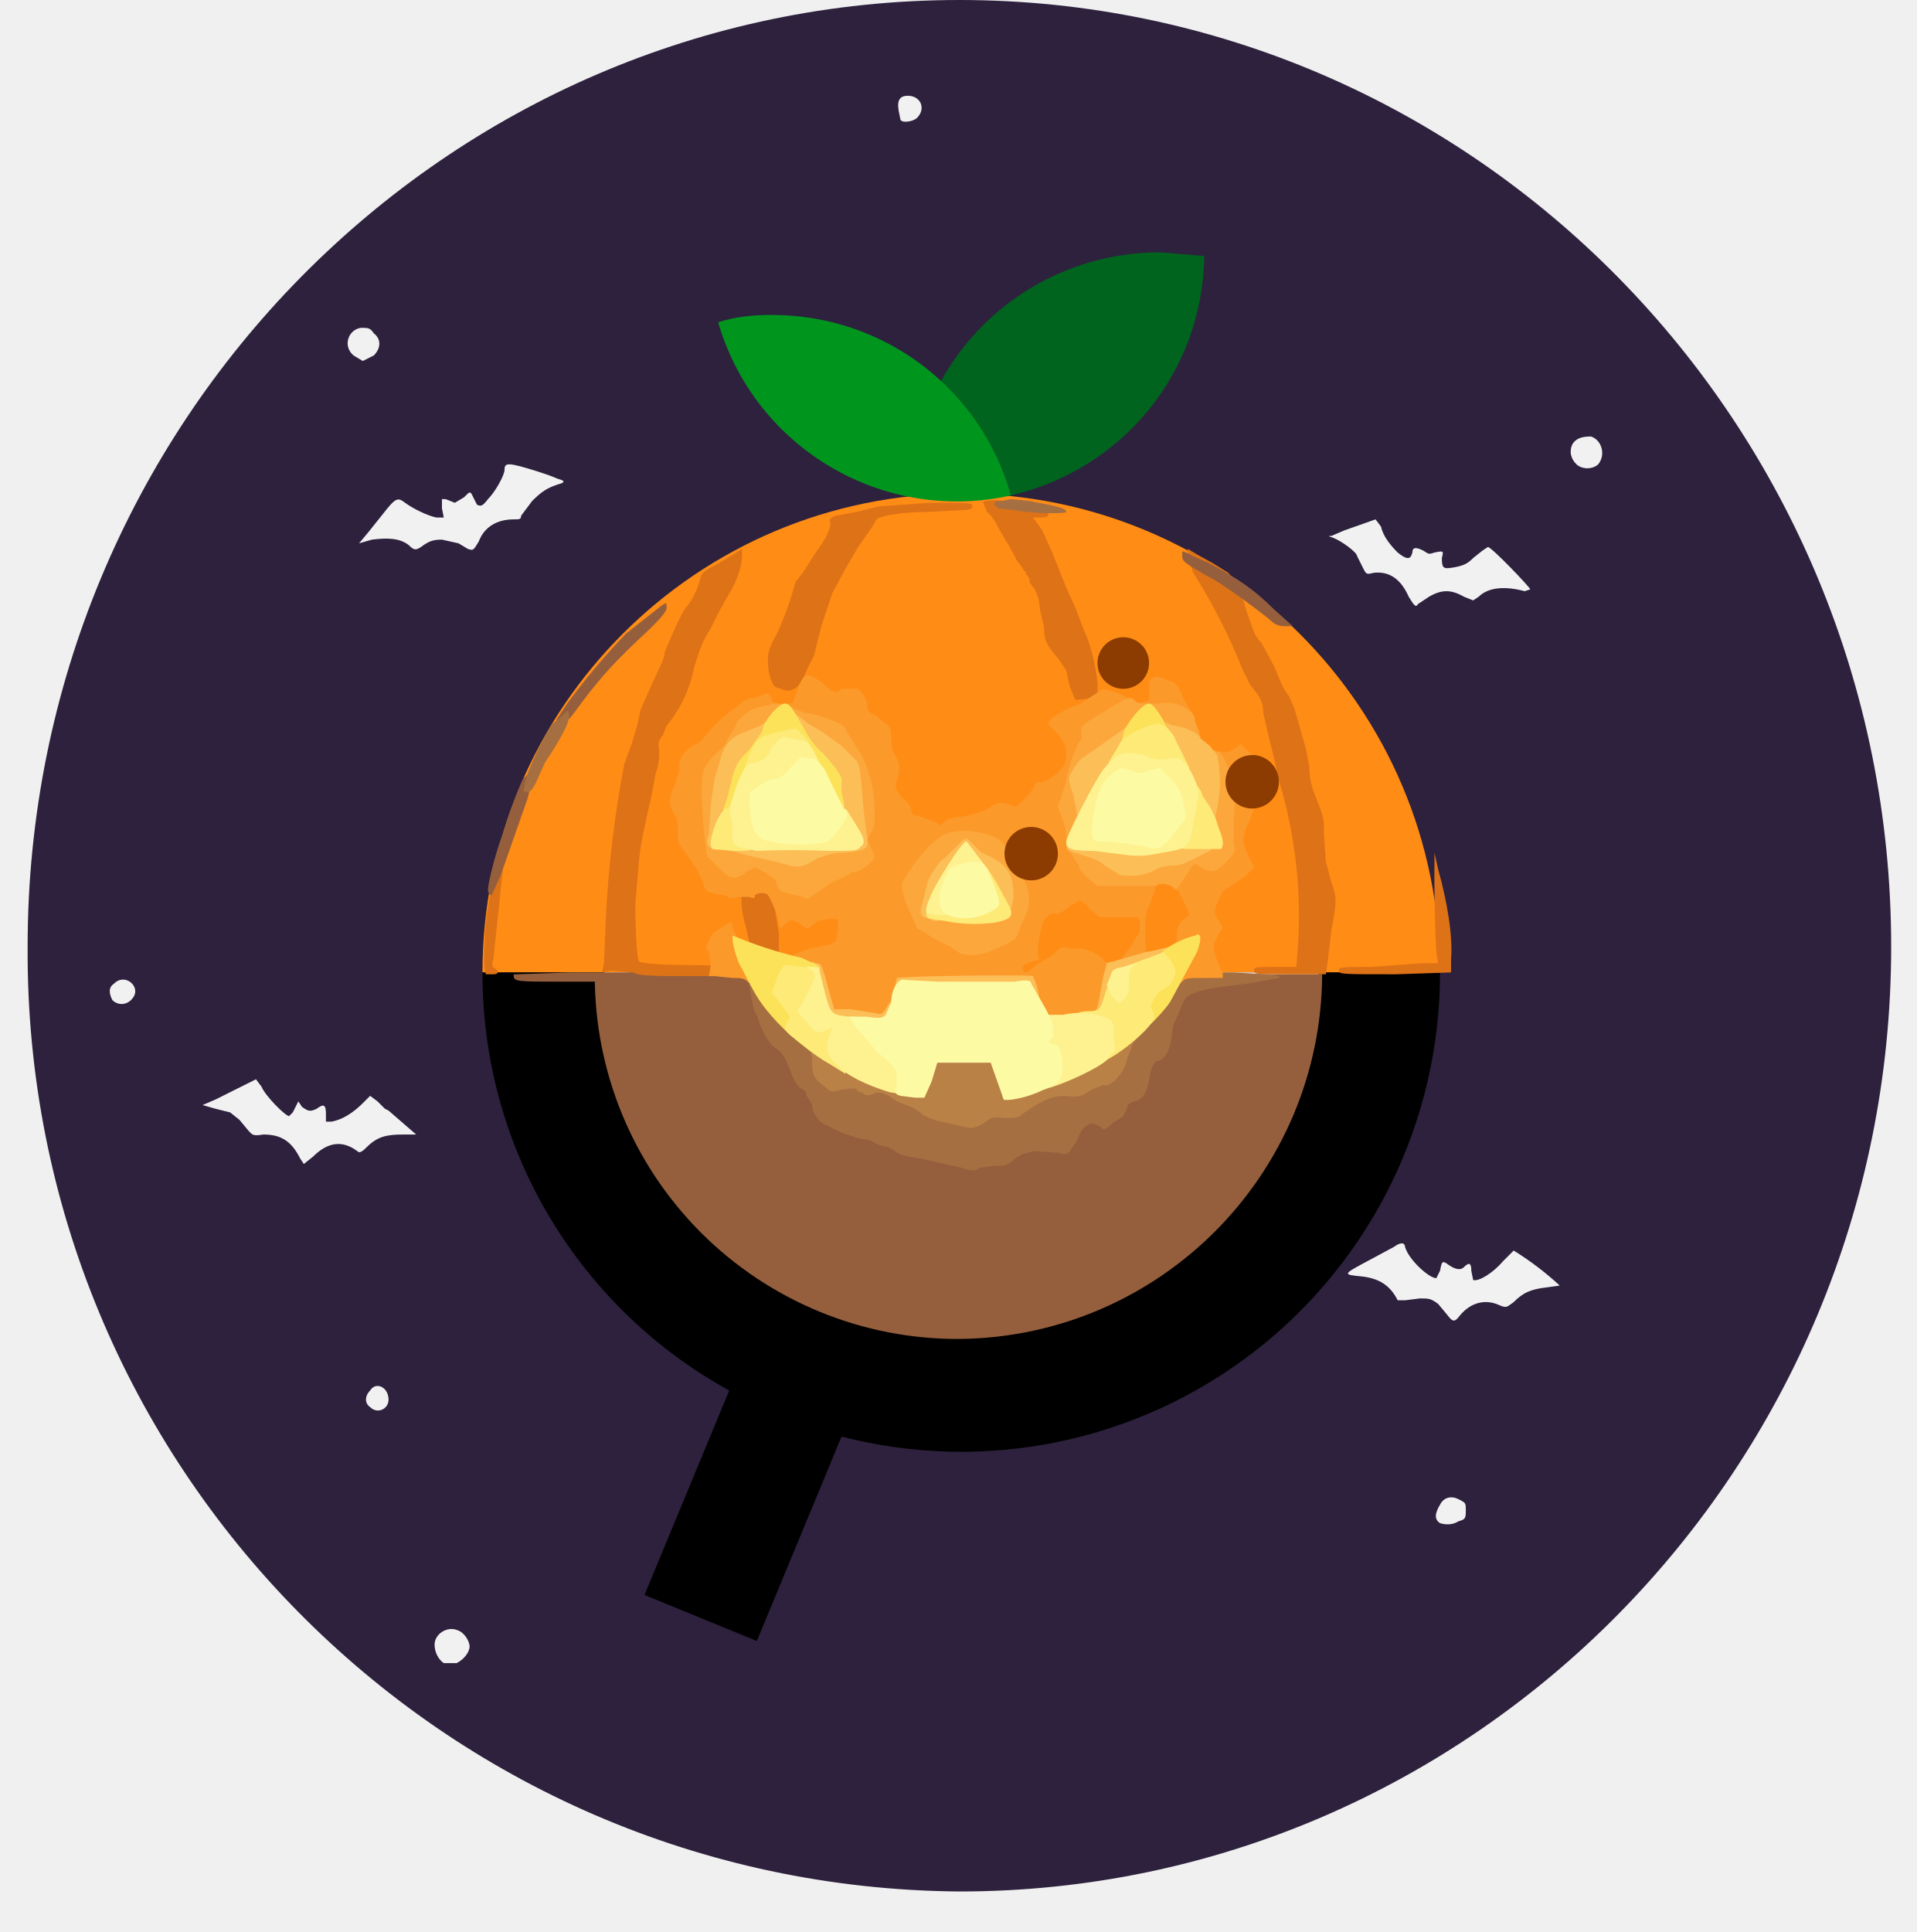
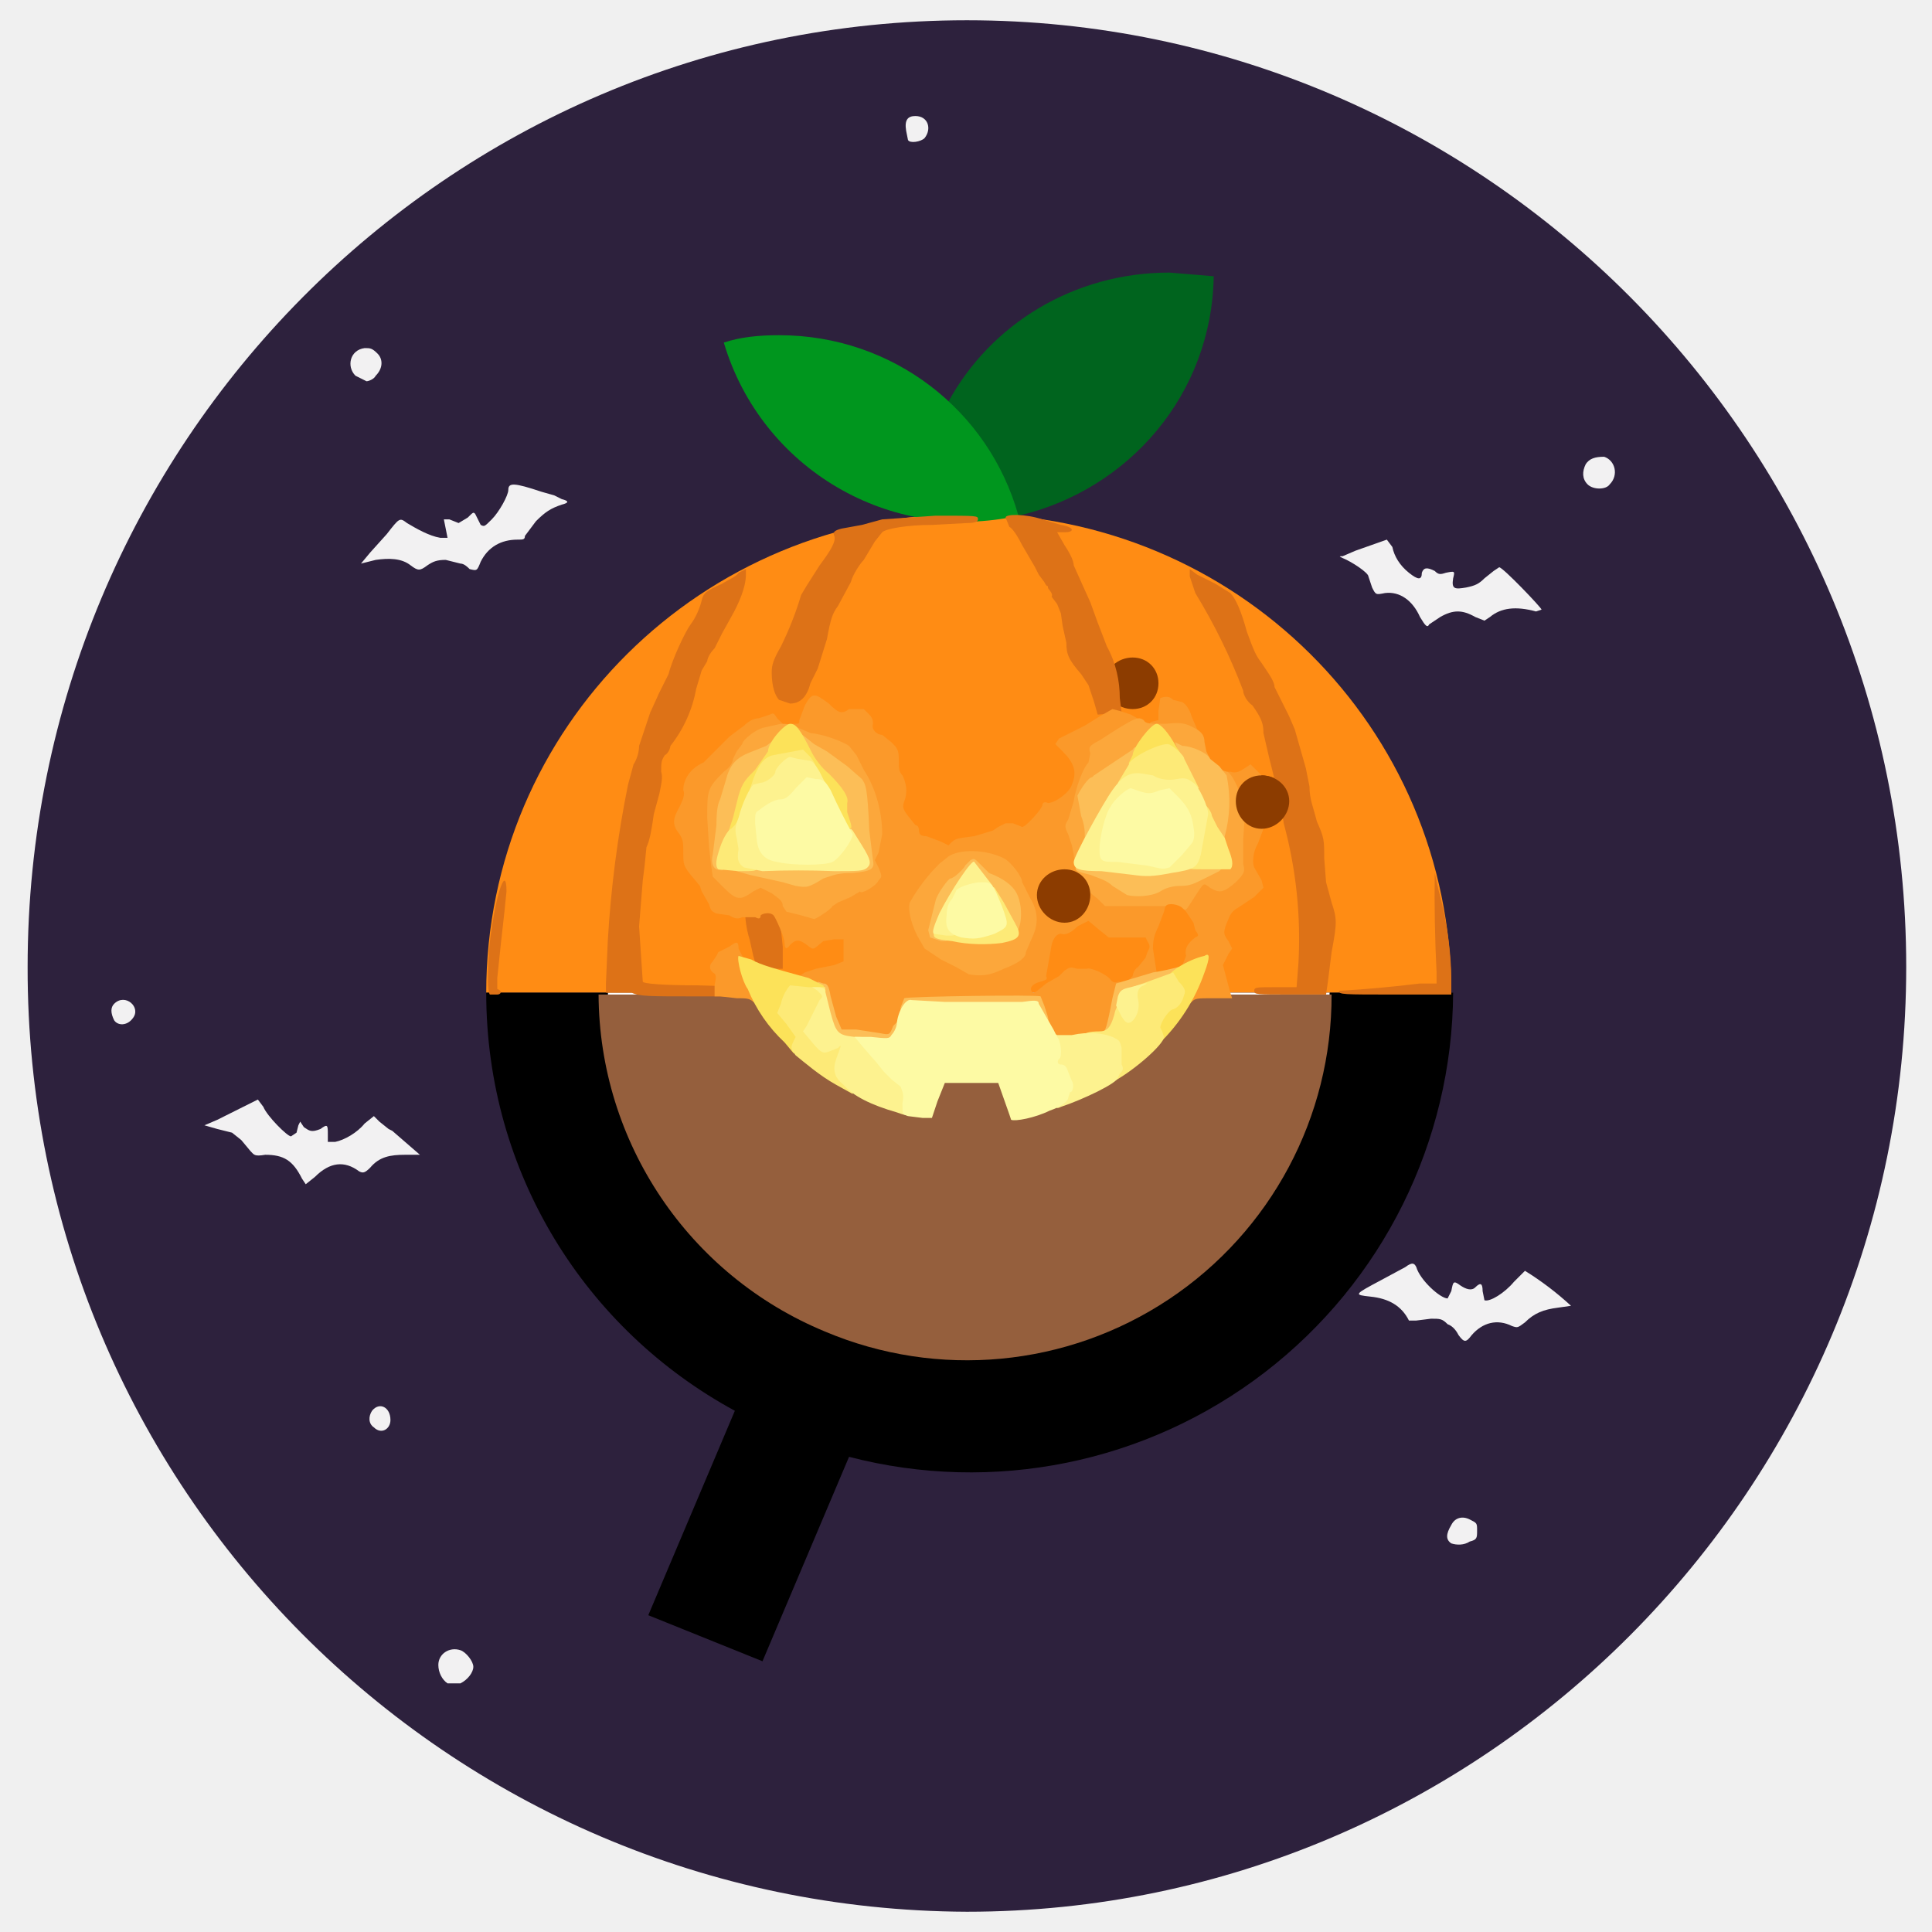
- <svg fill="none" viewBox="0 0 1041 1049">
-   <path fill="#2D213D" d="M1027 514c0 283-227 513-506 513A510 510 0 0 1 15 514C15 230 242 0 521 0s506 230 506 514Z" />
-   <path fill="#F2F1F2" d="M241 903c-3-2-5-6-5-10 0-6 7-10 12-8 4 1 7 6 7 9s-3 7-7 9h-7Zm541-76c-3-2-3-5 0-10 2-4 6-5 10-3s4 2 4 6 0 5-4 6c-3 2-7 2-10 1Zm-581-63c-3-2-3-6 0-9 3-5 10-2 10 5 0 5-6 8-10 4Zm585-50-5-6c-4-3-5-3-10-3l-8 1h-4c-4-8-10-12-20-13s-10-1 5-9l13-7c4-3 6-2 6 0 2 7 13 17 17 17l2-4c1-5 1-6 5-3 3 2 6 3 8 1 3-3 4-2 4 2l1 5c3 1 11-4 16-10l6-6a164 164 0 0 1 25 19l-7 1c-9 1-13 3-18 8-4 3-4 3-7 2-8-4-16-2-22 5-3 4-4 4-7 0Zm-623-85c-5-10-11-13-20-13-6 1-6 0-8-2l-5-6-5-4-8-2-7-2 7-3 22-11 3 4c2 5 13 16 15 16l2-2 2-4 1-2 2 3c3 2 4 3 8 1 4-3 5-2 5 3v4h3c6-1 12-5 17-10l4-4 4 3 4 4 2 1 15 13h-7c-9 0-14 1-20 7-3 3-4 3-5 2-8-6-16-5-24 3l-5 4-2-3ZM61 543c-2-4-2-7 1-9 6-6 15 2 10 8-3 4-8 4-11 1Zm704-219c-4-9-10-14-19-13-4 1-4 1-6-3l-3-6c0-2-8-8-13-10-3-1-3-1-1-1l7-3 17-6 3 4c1 5 5 10 9 14 5 4 7 4 8 0 0-3 2-3 6-1 3 2 3 2 6 1 5-1 5-1 4 3 0 6 1 6 7 5 5-1 7-2 10-5l5-4 3-2c2 0 23 22 23 23l-3 1c-11-3-20-2-25 3l-3 2-5-2c-7-4-12-4-19 0l-6 4c-1 2-2 1-5-4Zm-511-26-5-3-9-2c-5 0-7 1-10 3-4 3-5 3-8 0-5-4-12-4-20-3l-7 2 5-6 8-10c7-9 8-9 12-6s12 7 17 8h4l-1-5v-5h2l5 2 5-3c3-3 3-3 4-2l2 4 1 2c2 1 3 1 6-3 4-4 9-13 9-16 0-4 2-4 18 1l6 2 5 2c4 1 4 2 0 3-6 2-9 4-14 9l-6 8c0 2-1 2-4 2-9 0-16 4-19 12-3 5-3 5-6 4Zm602-46c-3-3-4-7-2-11 2-3 5-4 10-4 6 2 8 10 4 15-3 3-9 3-12 0Zm-664-59c-6-5-3-14 4-15 4 0 5 0 7 3 4 3 4 8 0 12l-6 3-5-3ZM489 65l-1-5c-1-6 1-8 5-8 7 0 10 7 5 12-2 2-8 3-9 1Z" />
-   <path fill="#FF8C14" d="M262 528a260 260 0 1 1 520 0H262Z" />
-   <path fill="#fff" d="M716 528a194 194 0 1 1-388 0h388Z" />
-   <path fill="#8C3C00" d="M610 374a14 14 0 1 0 0-28 14 14 0 0 0 0 28Zm70 64a14 14 0 1 0 0-28 14 14 0 0 0 0 28Zm-79 16a14 14 0 1 0 0-29 14 14 0 0 0 0 29Z" />
-   <path fill="#000" d="m396 755-46 111 61 25 46-111a260 260 0 0 0 325-252h-66a195 195 0 0 1-388 0h-66c0 98 54 183 134 227Z" />
-   <path fill="#00641E" d="M630 137c-51 0-96 28-119 70 18 17 31 38 38 62 60-14 104-66 105-130l-24-2Z" />
-   <path fill="#00961E" d="M419 171c-10 0-20 1-29 4a135 135 0 0 0 159 94c-16-57-68-98-130-98Z" />
-   <path fill="#955F3D" d="M718 529a199 199 0 0 1-197 198 197 197 0 0 1-198-198h395Z" />
-   <path fill="#DD7217" d="m408 533-3-3h-29c-24 0-31 0-34-2l-10-1-5 1 1-5 1-24a599 599 0 0 1 10-84l4-11 3-10 2-9 4-9 5-11c2-4 4-8 4-11 3-7 9-22 13-26 3-4 5-9 6-13s2-5 10-9l10-6 3-2v3c0 7-3 15-8 23l-5 9-4 8-4 7-2 5-3 9a70 70 0 0 1-15 32l-2 5c-2 3-3 4-2 8 0 4 0 8-2 13l-2 11-4 18-2 10-1 8-2 24c0 16 1 30 2 31s10 2 31 2c34 1 34 1 34 8v4l-4-3Zm-144-4c-2-2-1-25 1-36 3-21 8-34 8-20l-1 9-2 19-2 19c-1 4-1 5 1 6s2 3-1 3h-4Zm417-2c0-2 1-2 12-2h11l1-13a254 254 0 0 0-11-90l-2-10-3-12-3-13c0-5-1-8-7-15l-4-8a316 316 0 0 0-27-53l-3-9v-4l5 3 9 5 8 5c3 3 7 10 10 21 4 11 4 13 8 17l7 13c3 7 4 11 8 16l3 7 6 21 2 10c0 6 1 11 4 18 4 10 4 11 4 20l1 14 3 11c3 9 3 10 0 26l-2 17-1 7h-19c-19 0-20 0-20-2Zm46 0c0-2 2-2 18-2l27-2h9l-1-6a846 846 0 0 1-1-54l2 9c5 18 8 36 7 49v7l-30 1c-29 0-31 0-31-2Z" />
-   <path fill="#DD7217" d="M410 518c-2-1-2-3-3-6l-2-9c-2-6-3-15-2-18s2-3 6-3l7 1 4 6 3 18v12h-5l-8-1Zm11-145c-2-2-4-7-4-15 0-4 1-7 5-14a178 178 0 0 0 10-28l4-5 7-11c6-8 8-13 8-16-1-2 0-3 3-4l11-2 12-3 28-2c23 0 23 0 23 2 0 1-1 2-6 2l-19 1c-13 0-25 2-27 4l-3 5-7 10-7 12-7 13-6 18-4 16-4 8c-3 8-6 11-11 11l-6-2Zm163 7-3-7-2-9-4-6c-7-8-8-11-8-17l-2-9-1-7-2-5-3-4c1-2-2-4-2-5 0-2 0 1-2-3l-3-4-2-4-7-12c-2-4-5-9-7-10l-2-5c0-2 11-2 20 1l10 3c7 1 7 4 1 4h-4l5 7 5 11 8 20 5 11 5 13c4 9 6 19 7 28v8l-12 1Z" />
-   <path fill="#955F3D" fill-rule="evenodd" d="M273 453c-3 7-8 26-8 30 0 2 1 3 2 3l5-11 14-40c2-5 3-15 1-15l-3 3a238 238 0 0 0-11 30Zm35-71-6 9 3 1c3 0 4-1 9-8 9-12 16-21 33-37 12-11 15-15 15-17 0-3 0-3-3-1l-19 15a379 379 0 0 0-32 38Zm348-69c5 2 23 15 33 23 3 3 5 4 9 4h4l-10-9c-11-11-20-17-35-25l-9-4-4-2c-2-1-2-1-2 2s2 4 14 11ZM411 538Zm-131-9Z" clip-rule="evenodd" />
-   <path fill="#955F3D" d="M503 652c2-2 4-1 8 1 4 3 6 4 10 1l12-2a134 134 0 0 0 26-3c4 0 12-5 12-8 0-2 7-6 9-6a170 170 0 0 0 11 0c8 1 9 1 13-2 2-1 5-2 6-1l2-1 3-2c2-1 5-2 6-4 3-2 3-3 2-5s0-7 1-7l5-3 5-3 4-2 5-4 6-5c1-4 1-4-1-8l-2-4 3-4c4-4 4-5 3-7-2-2-1-3 0-7l4-5 9-9c1-2 0-3-1-6-1-4-1-10 1-10l1-2c0-2-14-1-20 2-5 2-6 3-8 9l-4 9-2 8c0 6-3 11-6 11-2 0-4 3-5 11-2 8-4 10-8 11-3 1-4 2-4 4s-1 4-3 5l-4 2c-1 1-3 2-8 1-5 0-6 0-8 2-2 1-3 3-3 5l-3 6c-2 3-2 3-5 2h-13c-9 1-11 2-15 5-3 3-5 3-9 3l-8 1c-2 1-5 0-13-3l-14-2c-8-1-12-2-14-4-1-1-5-3-8-3l-6-3-6-1-9-3-8-4c-4-1-8-7-8-11l-1-2-2-3c0-2-1-3-3-4-3-2-4-5-8-15-2-4-4-6-6-7-3-2-6-7-8-12l-2-6c-2-2-3-6-3-9l-1-6c-2-3-9-3-33-3-23 0-30 0-33-2h-34l-30 1h-1v1c0 3 3 3 25 3h21l27 1c20 0 26 1 28 2 1 1 2 2 1 3l1 4c3 6 5 13 5 17 0 6 3 10 7 10l5 13c0 11 1 14 4 16l8 1c5 1 8 3 11 12 3 7 6 10 11 12l3 2 4 2 8 5 7 4 9 4c11 6 20 11 25 12 5 2 12 1 14-1Z" />
-   <path fill="#A66F41" d="M522 634a1463 1463 0 0 1-22-5c-8-1-12-2-14-4-1-1-5-3-8-3l-6-3-6-1-9-3-8-4c-4-1-8-7-8-11l-1-2-2-3c0-2-1-3-3-4-3-2-4-5-8-15-2-4-4-6-6-7-3-2-6-7-8-12l-2-6c-2-2-2-6-3-9l-1-7c-1-1 0-1 2-1s3 1 6 5c4 6 19 22 25 26 4 3 4 4 4 10 0 5 0 6 4 10 4 3 5 4 8 4 9-2 11-2 12-1s3 2 7 2c6 0 12 2 16 5l7 3 5 3c0 1 6 4 9 4l9 2 6 2 4-3c4-2 6-3 12-3 7 0 7 0 18-7 6-4 7-4 16-4 8-1 9-1 13-3 2-2 5-3 7-3s4-1 7-4c4-4 5-7 5-11l2-4 1-2 9-11c8-8 17-20 17-23s4-3 31-3c21 1 26 1 26 3l-17 3c-17 2-24 3-29 5s-6 3-8 9l-4 9-1 8c-1 5-3 10-7 11-2 0-4 3-5 11-2 8-4 10-8 11-3 1-4 2-4 4l-2 4-6 4c-3 3-5 4-6 2l-4-2c-4 0-7 3-9 9l-4 6c-2 2-2 2-6 1l-13-1c-6 1-8 2-12 5-3 3-5 3-10 3l-8 1c-2 2-4 2-10 0ZM285 426c0-5 10-26 15-33l5-4 2-2c1-2 2-1 2 2s-3 10-13 25l-5 11c-2 4-3 5-5 5s-2 0-1-4Zm266-149-9-1-2-2c0-2 1-2 4-2l5-1 10 1c16 3 20 4 20 6 0 1-18 1-28-1Z" />
-   <path fill="#BA8147" d="m520 611-9-2c-5-1-11-4-11-5l-5-3-8-3c-5-4-10-6-13-4-3 1-4 1-6-1-2 0-3-1-3-2h-3l-7 1c-3 1-4 1-7-2-6-4-7-7-7-13 0-4 0-6-2-7-1-1-1-1 2-1l11 5c14 8 25 13 38 17 9 3 9 3 13-7l3-9c1-2 34-2 35-1l6 17 1 2c1 1 10-1 15-4l9-3 14-6 25-16 4-1c3 0 3 0 2 1l-2 3-1 3-2 5c-1 7-9 16-13 14l-7 3c-4 3-6 4-13 3-7 0-11 1-24 10-2 2-4 2-10 2-6-1-7 0-11 3-6 3-6 3-14 1Z" />
-   <path fill="#FB992A" d="m566 554-6-15-2-5c-1-2-66-1-68 0l-1 4c-2 6-2 9-5 12-2 4-2 4-6 4l-16-2-12-1-2-7-4-12-1-5-7-3-7-3 1-2 4-2 6-2 10-2 4-2 1-6v-6h-5l-6 1c-6 5-5 5-9 2s-6-3-9 0c-2 3-3 2-3-1s-5-14-6-15c-2-2-6-1-7 0 0 2-1 2-3 1h-6c-3 1-4 1-8-1l-6-1c-3-1-4-1-5-5l-3-7-2-3-4-6c-4-5-5-6-5-12 0-5 0-7-2-10-3-5-3-8 0-15l3-9c-1-6 3-12 11-15l6-7 7-7 8-6c2-2 5-4 8-4l6-2c2-1 2-1 4 2 0 2 2 3 3 3l1 2-6 3c-7 1-14 6-14 9l-2 4-3 4c0 2-2 4-4 6l-7 8c-4 5-4 10-1 30l2 14 5 6 6 5 4-2c5-4 9-4 16 0 4 3 6 4 6 7 1 2 2 3 7 4 6 2 6 2 9 0l4-4 4-2 6-3 8-3 5-3c3-2 3-2 2-5-3-4-2-9 0-13s3-7 1-16c-1-9-4-17-8-23l-5-8-3-5c-3-2-13-6-21-7-6-1-9-3-9-6 0-2 1-2 3-2s3 0 3-2l3-8c3-7 5-7 13-1 5 5 7 6 10 3h9l3 3 2 5c-1 3 2 6 4 6l5 4c4 3 4 4 4 9s1 7 2 9c3 4 3 9 1 14-1 3-1 4 2 8l5 5 1 3c0 2 1 3 4 3l8 3 4 2 2-2c2-2 5-2 12-3l10-3 3-2 4-2h4l5 2c2 0 11-10 11-12 0-1 1-2 3-1 3 0 11-6 13-10 2-7 1-12-5-18l-4-4 2-3c3-2 9-6 14-7l8-5 6-4 4 1 6 2 7 4-5 3-17 11c-2 2-3 3-3 6l-1 5c-3 2-8 15-8 21l-3 8c-1 4-1 4 1 8l2 10c0 4 0 6 3 8l4 6c0 2 2 4 5 7l5 4h12c13 0 19 1 17 2l-1 4-3 8c-2 4-2 7-2 12 0 13 0 13 2 13 3 0 1 3-3 4-6 2-14 2-14 1l2-1 1-2 4-5 3-5 2-3v-6l-1-2h-21l-5-4c-2-3-5-5-6-5l-5 3c-4 3-6 5-9 4-2 0-5 2-6 6-2 7-3 16-2 17 1 2 0 2-3 3-4 1-7 3-5 5 1 2 2 1 8-4l7-4 3-3c3-2 3-2 6-1h5c3-1 12 3 14 6 1 1 2 2 3 1 3 0 3 0 0 11l-2 14c-1 5-1 5-4 5l-12 1c-10 2-16 2-18 1Zm-27-42c7-3 11-6 11-9l3-7c4-7 4-9-2-18l-3-7c0-3-6-11-10-13-12-6-23-4-29 3l-5 6-4 5-4 6c-3 4-3 7 2 16l3 7 10 6 5 3c4 2 10 5 13 5l10-3Zm-133 21c-2-2-4-2-8-2l-10-1h-3l1-6-1-7c-2-2-2-4 0-6l1-3 2-2 5-3c4-3 5-3 5 1l2 4 3 6 3 10 3 8v3l-3-2Zm234-2 2-7 3-7 2-4-6 1c-5 0-5 0-4-1 2-1 2-3 2-5 0-4 1-7 5-10 2-1 2-1 1-4l-2-4-3-6c-4-3-4-4-2-5l4-8c3-5 4-5 7-5l6 2 3 1 4-4 4-4 1-11c1-20 1-22-3-30l-4-10c0-2 1-2 3-2 3 1 5 0 8-2l3-2 4 4c7 7 7 10 4 20l-1 11-3 8c-3 5-3 11-2 13l3 7 2 4-5 5-9 6c-2 1-4 3-5 6-3 7-3 8 0 12l2 4-2 3-3 6c0 3 2 10 5 15v3h-10c-9 0-10 0-12 2l-2 2v-4Zm-1-145-13-1-9-1 4-3 3-1v-5c0-5 0-6 2-7s4-1 7 1l3 1c2 0 5 4 6 8l4 7 2 3h-3l-6-2Z" />
-   <path fill="#FCA73B" d="m522 518-6-4-8-4-10-6-3-7c-4-8-6-15-5-18a97 97 0 0 1 16-21l5-4c6-4 20-4 30 1 4 2 10 10 10 13l4 8c5 8 5 15 1 23l-3 7c0 3-4 6-12 9-8 4-13 4-19 3Zm15-20 8-2c2-2 2-14 1-18-3-4-8-9-15-12l-5-3c-2-2-2-2-3-1-1 3-6 7-7 7-2 0-7 8-9 12l-2 8c-1 7-1 8 6 8l9 1h17Zm-105-12-8-2-2-3c0-3-2-4-6-7l-6-3-4 2c-7 5-9 5-16-2l-6-6-1-7-1-9-1-16c0-15 0-16 9-25 3-2 5-5 5-7l3-4 2-4c0-2 7-8 12-9l9-2c6 0 7 1 1 9-5 5-8 8-16 10l-6 4-3 1c-2 0-2 1-2 3 0 5-2 14-4 17l-1 14-2 15v2c1 1 10 3 26 5l11 3c6 2 8 2 16-1 6-3 8-4 15-4l10-2c1 0 0-18-2-34 0-7-2-10-10-16l-11-8-7-4c-3 0-8-6-8-10 0-3 0-3 2-2l7 3c8 1 18 5 21 7l3 5 5 8c6 9 9 22 9 35 0 5 0 7-2 10l-2 4 2 4c2 5 2 5 1 7-2 3-10 8-10 6l-5 3-7 3-3 2-10 7-7-2Zm205-4c-1-2-8-3-9-1h-32l-5-4c-3-3-5-5-5-7l-4-6c-4-4-4-4 0-4 7 0 16 3 21 7 7 5 10 6 16 5l6-3 8-2c5 0 8-1 13-4l10-4c5-1 5-2 2-7-1-4-1-12 1-21v-15l-1-9 3 1c3 0 9 14 10 22l-1 15v13c1 4 1 5-4 10-6 6-8 6-14 3-4-3-3-3-9 6-4 6-4 7-6 5Zm-58-29-1-5-2-6c-2-4-2-5 0-8l3-10c1-7 5-18 7-21 1-1 2-2 1-5 0-3 0-4 5-7 21-13 21-13 24-11 1 2 4 2 12 2 9-1 11 0 15 2s6 4 6 8l2 5 1 4-10-2-8-2c-2 0-4-1-6-5l-4-5-9 10c-2 3-12 10-19 14l-3 2-1 1c-2 0-8 8-8 10l2 6c3 8 3 15-1 22-1 3-3 5-4 5-2 0-2-1-2-4Z" />
-   <path fill="#FCBE57" d="m461 555-12-2c-2-2-6-16-8-25v-6l2 1c3 0 3 1 5 7l3 11 2 7h9l13 2c4 1 4 1 7-4l3-4 1 5-2 7c-2 2-5 2-23 1Zm132-5 1-1c2 0 2-2 5-18l2-8 21-6a129 129 0 0 0 13-3v3c0 3 0 3-14 8l-14 4-2 7c-4 14-4 14-8 15l-4-1Zm-35-10-1-4h-21a570 570 0 0 1-46 1c0 1-1 2-3 2s-2 0-1-3l1-5c2-1 73-2 74-1l2 5c2 9 2 9 0 9s-3-1-5-4Zm-56-42c-2-1-2-2-2-4l2-8 2-8c2-4 7-12 9-12l7-7 3-3c2-1 2-1 5 2l5 5c8 3 13 7 15 11s3 10 2 16c-2 9-4 8-10-4l-14-22c-2-1-2-1-3 1l-5 9c-6 8-11 18-11 20l2 2 2 2c0 2-1 2-4 2l-5-2Zm106-23-8-5c-3-3-7-4-13-6-7-2-7-2-8-5 0-2 0-3 2-3l3 1 17 3c20 2 20 2 30 0l19-2c8 0 9 0 9 2l-2 2-8 4c-6 3-8 4-13 4-3 0-7 1-10 3-6 3-14 3-18 2Zm-179-5-7-2-9-2-9-2-7-2-4-1c0-1 7-2 35-2l36-1c1-1 0-2-2-7-5-7-6-10-8-19l-2-9-8-11-9-10-2-5c-2-3-3-5-3-8v-3l4 3 5 4 7 4 11 8 7 7c3 3 3 4 5 28l2 16c1 5-2 6-12 7-7 0-9 1-15 3-8 5-10 5-15 4Zm-42-9c-3-1-4-4-2-8l1-16 2-14 3-10c2-8 5-12 12-15l10-4 4-3v3c0 7-1 10-7 16-5 5-7 7-9 14l-3 12-2 7c-4 5-6 11-6 15s0 4-3 3Zm198-18-2-11c-2-6-3-8-2-11 2-4 6-10 8-10l1-1 3-2 17-12c4-5 4 6 1 12l-8 12c-4 5-8 13-10 18-4 6-5 8-7 8s-2 0-1-3Zm69-1-3-5a591 591 0 0 1-18-45l4 2c5 0 14 4 15 7l5 4 4 5a71 71 0 0 1-1 33c0 4-3 4-6-1Z" />
-   <path fill="#FCE259" d="M422 555c-9-10-11-13-19-29-3-4-6-16-5-18a227 227 0 0 0 37 12l9 4 1 2c0 2-1 2-8 2h-8l-3 3c-3 5-3 6 2 12s5 10 2 15l-2 3-6-6Zm201-2c-2-4-1-10 2-15l4-4 4-4c2-2 2-2-1-6l-3-4c0-3 11-10 20-12 3-2 4 1 1 9l-14 26c-2 4-10 12-11 13l-2-3ZM393 439l2-6 3-12c2-7 4-9 9-14l7-10c0-5 9-15 12-15s4 2 12 16c1 2 5 8 9 11 7 8 11 13 10 16v5c2 9 2 9 0 9s-4-2-11-15l-12-21c-3-4-3-4-13-1l-7 1c-3 0-3 0-3 5 0 4-2 8-4 13l-4 10-3 7c-1 4-2 4-5 4s-3 0-2-3Zm216-36 1-4c0-4 10-17 14-17 2 0 5 4 10 13l2 3h-4c-5-1-14 1-17 5-2 1-8 2-6 0Z" />
-   <path fill="#FDEA77" d="M451 578c-9-5-17-12-22-16-4-4-3-4 0-10l-5-7-5-6 2-5c1-5 4-9 5-10l10 1h9v4c1 3 0 5-1 7l-3 7-2 4c-1 1 6 10 8 10l1-2 5-1c3 0 3 0 3 4l-1 6c-3 4-2 8 2 11 2 1 3 3 3 5l-1 3-8-5Zm148-4 1-5 1-6v-6l-5-2-8-2-4-1c0-2 3-3 8-3s6-2 8-9c1-5 4-7 5-5 4 6 4 5 5-4l1-6 10-4 11-4 4 5c2 3 3 5 2 7-1 4-3 7-6 8-2 0-7 7-7 10l1 2 1 3c0 4-15 18-27 24-1 1-1 0-1-2Zm-86-74c-10-1-10-2-10-4 0-3 0-3 6-3l11 1c5 2 6 2 12-1l6-3-1-7c-3-6-4-14-1-12l5 8 6 11c4 7 3 9-7 11-8 1-18 1-27-1Zm-126-39c-2-2-1-6 1-12s5-10 7-10l2-2 1-3 1 3 2 11c0 7 0 7 4 9l3 3c0 2-1 2-10 2l-11-1Zm253-2 1-2c2-1 7-19 7-28l1-3c1 0 4 4 4 6l4 6 3 6 2 6c2 5 3 9 1 11h-12c-11 0-11 0-11-2Zm-234-47c3-8 6-12 11-13 6-2 15-4 16-3l4 4c3 4 3 5 1 5h-9c-2-1-3-1-4 1l-4 5c-2 4-5 6-11 6l-6 1 2-6Zm234 4-9-1-11-1c-4-2-8-2-10-1-2 2-8 3-8 1l3-5 3-5c0-3 15-11 21-11 3 0 9 6 9 8l4 8 4 8h-3l-3-1Z" />
-   <path fill="#FDF28F" d="M483 593c-13-4-23-9-29-15-4-4-6-8-4-14l2-6-5 2c-3 1-4 1-9-5l-5-6 2-3 4-8 3-6c1-2 1-2-1-5l-3-2h3c3 0 4 1 4 2l3 12c3 11 3 12 13 13 6 0 6 0 9 4l5 7 4 5 5 4c4 1 6 6 6 14l-1 8-6-1Zm86-5 2-3c4-3 2-15-2-15-2 0-2-1-2-4l1-5v-6c0-5 0-5 1-4h8c10-2 17-1 22 1s5 2 6 6v9c1 2 1 3-1 5l-2 2c0 3-18 12-30 16-3 1-3 1-3-2Zm35-47-3-6 2-5c1-3 1-4 7-5 6-2 10-3 6-1-2 1-3 4-3 8 1 5-1 10-4 12-2 1-2 0-5-3Zm-100-45c-2-1-1-4 2-11 6-12 18-30 19-28l10 13-4 1c-4 0-13 3-13 5l-2 4c-2 3-4 9-2 10l1 4c0 3 0 3-5 3l-6-1Zm106-32-16-2c-12 0-15-1-15-5 0-3 15-32 20-39 6-7 9-10 16-9l7 1c2 2 7 3 12 2 6-1 7 0 9 2 3 2 8 13 8 17l-4 22c-2 7-3 8-16 10-9 2-14 2-21 1Zm18-8 6-6 5-6c2-1 0-8-2-12 0-2-3-5-5-7-3-3-4-4-6-3h-13c-3-1-3-1-6 1l-6 7c-2 5-5 19-4 22 0 2 1 2 9 2l14 1c4 2 6 2 8 1Zm-217 6-10-2c-3-2-4-4-3-10l-1-6c-1-4-1-6 1-11 2-8 6-16 8-18l4-1c3 0 8-4 8-6s6-8 8-8l4 1 5 1c3 0 4 1 7 6l3 6-4 1c-4 0-5 1-9 5-4 5-6 6-9 6-2 0-6 2-11 6-2 1-2 2-1 4l1 8c0 4 1 5 2 7 5 5 26 7 32 3 3-2 11-12 11-14l2-1 1 1 5 8c5 8 5 10 2 12-1 2-4 2-17 2a461 461 0 0 0-39 0Z" />
-   <path fill="#FDFAA4" d="m545 597-1-3-6-17h-29l-3 10-4 9h-5l-8-1c-3-1-3-1-2-7 0-5 0-6-2-9l-4-4-5-4-4-5-7-8-4-6h9c8 1 9 1 11-1l3-7c0-7 4-13 7-12l18 1h42c6-1 9-1 9 1l4 7 4 7 2 4c2 2 3 11 1 12s-1 3 1 3 3 1 4 4l1 5v6l-1 3c0 2-4 5-10 7-8 4-19 6-21 5Zm-27-99c-7-2-8-5-8-12l3-9 2-4c0-2 9-5 14-5 6 0 6 1 11 13 4 11 4 11-4 15-8 3-11 3-18 2Zm101-39-16-2c-10 0-10 0-10-7 0-6 3-19 5-23s9-10 12-10l6 2c4 1 4 1 9-1l5-1 4 4c5 5 8 9 9 17 1 5 1 8-1 9l-5 6c-2 4-5 6-7 7-4 1-3 1-11-1Zm-200-2c-7-1-10-5-11-11l-1-10c0-5 0-6 2-7 5-4 9-6 11-6 3 0 5-1 9-6l6-6 5 1c4 0 4 1 8 6a332 332 0 0 0 12 24c0 3-7 13-11 15s-22 2-30 0Z" />
-   <path fill="#8C3C00" d="M680 439a14 14 0 1 0 0-29 14 14 0 0 0 0 29Zm-120 39a14 14 0 1 0 0-29 14 14 0 0 0 0 29Z" />
+ <svg fill="none" viewBox="0 0 1049 1049">
+   <path fill="#2D213D" d="M1035 525c0 283-229 513-510 513A512 512 0 0 1 15 525C15 241 243 11 525 11c281 0 510 230 510 514Z" />
+   <path fill="#F2F1F2" d="M243 914c-3-2-5-6-5-10 0-6 6-10 12-8 3 1 7 6 7 9s-3 7-7 9h-7Zm545-76c-3-2-3-5 0-10 2-4 6-5 10-3s4 2 4 6 0 5-4 6c-3 2-7 2-10 1Zm-585-63c-3-2-3-6-1-9 4-5 10-2 10 5 0 5-5 8-9 4Zm589-50c-1-2-3-5-6-6-3-3-4-3-9-3l-8 1h-4c-4-8-11-12-21-13-9-1-9-1 6-9l13-7c4-3 5-2 6 0 2 7 13 17 17 17l2-4c1-5 1-6 5-3 3 2 6 3 8 1 3-3 4-2 4 2l1 5c3 1 11-4 16-10l6-6a166 166 0 0 1 25 19l-7 1c-8 1-13 3-18 8-4 3-4 3-7 2-8-4-16-2-22 5-3 4-4 4-7 0Zm-628-85c-5-10-10-13-20-13-6 1-6 0-8-2l-5-6-5-4-8-2-7-2 7-3 22-11 3 4c2 5 13 16 15 16l3-2 1-4 1-2 2 3c3 2 4 3 9 1 4-3 4-2 4 3v4h4c5-1 12-5 16-10l5-4 3 3 5 4 2 1 15 13h-8c-8 0-14 1-19 7-3 3-4 3-6 2-8-6-16-5-24 3l-5 4-2-3ZM62 554c-2-4-2-7 0-9 6-6 15 2 10 8-3 4-8 4-10 1Zm709-219c-4-9-11-14-19-13-5 1-5 1-7-3l-2-6c0-2-9-8-14-10-2-1-2-1 0-1l7-3 17-6 3 4c1 5 4 10 9 14s7 4 7 0c1-3 3-3 7-1 2 2 3 2 6 1 5-1 5-1 4 3-1 6 1 6 7 5 5-1 7-2 10-5l5-4 3-2c2 0 23 22 23 23l-3 1c-11-3-19-2-25 3l-3 2-5-2c-7-4-12-4-19 0l-6 4c-1 2-2 1-5-4Zm-516-26c-1-1-3-3-5-3l-8-2c-5 0-7 1-10 3-4 3-5 3-9 0-5-4-12-4-19-3l-8 2 5-6 9-10c7-9 7-9 11-6 5 3 12 7 18 8h4l-1-5-1-5h3l5 2 5-3c3-3 3-3 4-2l2 4 1 2c2 1 2 1 6-3s9-13 9-16c0-4 3-4 18 1l7 2 4 2c4 1 4 2 0 3-6 2-9 4-14 9l-6 8c0 2-1 2-4 2-9 0-16 4-20 12-2 5-2 5-6 4Zm607-46c-3-3-3-7-1-11 2-3 5-4 10-4 6 2 8 10 3 15-2 3-9 3-12 0Zm-669-59c-5-5-3-14 5-15 3 0 4 0 7 3s3 8-1 12c-1 2-4 3-5 3l-6-3ZM493 76l-1-5c-1-6 1-8 5-8 7 0 9 7 5 12-2 2-8 3-9 1Z" />
+   <path fill="#FF8C14" d="M264 539c0-144 117-260 262-260s262 116 262 260H264Z" />
+   <path fill="#fff" d="M722 539c0 107-88 194-196 194s-196-87-196-194h392Z" />
+   <path fill="#8C3C00" d="M615 385c8 0 14-6 14-14s-6-14-14-14-15 6-15 14 7 14 15 14Zm70 64c8 0 15-6 15-14s-7-14-15-14-14 6-14 14 6 14 14 14Zm-79 16c8 0 14-7 14-15 0-7-6-14-14-14s-15 7-15 14c0 8 7 15 15 15Z" />
+   <path fill="#000" d="m399 766-47 111 62 25 47-111a262 262 0 0 0 328-252h-67c0 107-88 194-196 194s-196-87-196-194h-66c0 98 54 183 135 227Z" />
+   <path fill="#00641E" d="M635 148c-52 0-97 28-120 70 18 17 31 38 38 62 60-14 105-66 106-130l-24-2Z" />
+   <path fill="#00961E" d="M423 182c-11 0-21 1-30 4a136 136 0 0 0 160 94c-16-57-68-98-130-98Z" />
+   <path fill="#955F3D" d="M723 540a198 198 0 0 1-275 183 199 199 0 0 1-123-183h398Z" />
+   <path fill="#DD7217" d="m410 544-3-3h-30c-24 0-30 0-34-2h-14v-5l1-23a600 600 0 0 1 11-85l3-11c2-3 3-7 3-10l3-9 3-9 5-11 5-10c2-8 9-23 12-27s5-9 6-13 2-5 11-9c3-2 8-4 9-6l4-2v3c0 7-4 16-8 23l-5 9-4 8c-3 3-4 6-4 7l-3 5-3 10a70 70 0 0 1-14 31c0 1-1 4-3 5-2 3-2 4-2 9 1 3 0 7-1 12l-3 11c-1 7-2 14-4 18l-1 10-1 8-2 25 2 30c0 1 10 2 30 2 34 1 35 1 35 8l-1 4-3-3Zm-144-4c-2-2-1-25 1-36 3-21 8-34 8-20l-1 10-2 18-2 19v6c3 1 2 3 0 3h-4Zm415-2c0-2 1-2 12-2h11l1-13a239 239 0 0 0-8-76l-2-14c-2-3-3-8-3-10l-3-12-3-13c0-5-1-8-6-15-3-2-5-6-5-8a316 316 0 0 0-26-53l-3-9v-4l4 3 10 5 8 5c3 3 6 10 9 21 4 11 5 13 8 17 4 6 7 10 7 13l8 16 3 7 6 21 2 10c0 7 2 11 4 19 4 9 4 10 4 20l1 13 3 11c3 9 3 11 0 27l-2 16-1 7h-19c-19 0-20 0-20-2Zm46 0a689 689 0 0 0 44-4h9v-6a847 847 0 0 1-1-54l2 9c5 18 7 36 7 49v8h-31c-28 0-30 0-30-2Z" />
+   <path fill="#DD7217" d="M412 525c-2-1-2-3-3-6l-2-9c-2-6-3-15-2-18s2-3 6-3l7 1 4 6c2 5 2 9 3 18v12h-5l-8-1Zm11-145c-2-2-4-7-4-15 0-4 1-7 5-14a177 177 0 0 0 11-28l3-5 7-11c6-8 9-13 8-16-1-2 0-3 4-4l11-2 11-3 29-2c23 0 23 0 23 2 0 1-1 2-6 2l-19 1c-13 0-25 2-27 4l-4 5-6 10c-2 2-6 8-7 12l-7 13c-3 4-4 7-6 18l-5 16-4 8c-2 8-6 11-11 11l-6-2Zm173 8-2-7-3-9-4-6c-7-8-8-11-8-17l-2-9-1-7-2-5-3-4c1-2-2-4-2-5 0-2 0 1-2-3l-3-4-2-4-7-12c-2-4-5-9-7-10l-2-5c0-2 11-2 20 1l10 3c7 1 8 4 2 4h-4l4 7c2 3 5 8 5 11l9 20 4 11 5 13c5 9 7 19 7 28l1 8-13 1Z" />
+   <path fill="#FB992A" d="m571 565-7-15-2-5c-1-2-66-1-68 0l-2 4-4 12c-2 4-3 4-6 4l-16-2-12-1-3-7-3-12-2-5-7-3-7-3 2-2 3-2 6-2 10-2 5-2v-12h-5l-6 1c-6 5-5 5-9 2s-6-3-9 0c-2 3-3 2-3-1s-5-14-6-15c-2-2-6-1-7 0 0 2-1 2-3 1h-7c-2 1-4 1-7-1l-7-1c-2-1-3-1-4-5l-4-7-1-3-5-6c-4-5-4-6-4-12 0-5 0-7-2-10-4-5-4-8 0-15 2-4 3-7 2-9 0-6 4-12 11-15l7-7 7-7 8-6c2-2 5-4 8-4l6-2c2-1 2-1 4 2l3 3 1 2-6 3c-7 1-14 6-14 9l-3 4-2 4c0 2-2 4-4 6l-7 8c-4 5-4 10-1 30l1 14 6 6 6 5 4-2c5-4 9-4 16 0 4 3 6 4 6 7 1 2 2 3 7 4 6 2 6 2 9 0l5-4 3-2 7-3 8-3 5-3c2-2 2-2 1-5-2-4-2-9 1-13 2-4 2-7 1-16-2-9-5-17-9-23l-4-8-4-5c-3-2-13-6-21-7-6-1-9-3-9-6 0-2 1-2 3-2 3 0 3 0 3-2l3-8c4-7 5-7 13-1 5 5 7 6 11 3h8l3 3c2 2 2 4 2 5-1 3 2 6 5 6l5 4c3 3 4 4 4 9s0 7 2 9c2 4 3 9 1 14-1 3-1 4 2 8l4 5c1 0 2 1 2 3s1 3 4 3l8 3 4 2 2-2c2-2 5-2 12-3l10-3 3-2 4-2h4l5 2c2 0 11-10 11-12 0-1 1-2 3-1 4 0 12-6 13-10 3-7 1-12-5-18l-4-4 2-3 14-7 8-5 7-4 4 1 6 2 7 4-5 3-17 11c-3 2-4 3-4 6l-1 5c-2 2-7 15-8 21l-2 8c-2 4-2 4 0 8 2 3 2 7 2 10 0 4 1 6 3 8s4 4 4 6 2 4 6 7l4 4h12c14 0 19 1 18 2l-1 4-3 8c-2 4-3 7-3 12l2 13c3 0 1 3-2 4-6 2-14 2-14 1l1-1 2-2c0-1 1-4 3-5l4-5 1-3c1-2 2-3 0-6l-1-2h-20l-5-4-6-5-6 3c-3 3-6 5-9 4-2 0-4 2-5 6l-3 17c1 2 0 2-3 3-4 1-6 3-5 5s2 1 8-4l7-4 3-3c3-2 3-2 7-1h5c2-1 11 3 13 6 1 1 2 2 4 1 2 0 2 0 0 11l-3 14c-1 5-1 5-4 5l-12 1c-10 2-16 2-17 1Zm-28-42c7-3 11-6 11-9l3-7c4-7 4-9-1-18l-4-7c0-3-6-11-10-13-12-6-23-4-29 3l-5 6-4 5-4 6c-4 4-3 7 1 16l4 7 9 6 6 3c3 2 10 5 13 5l10-3Zm-134 21c-2-2-4-2-9-2l-9-1h-3v-6c1-5 1-6-1-7-2-2-2-4 0-6l2-3 1-2 6-3c4-3 5-3 5 1l2 4 2 6 4 10 3 8v3l-3-2Zm236-2 2-7 3-7 2-4-6 1c-5 0-6 0-4-1l2-5c-1-4 1-7 5-10 2-1 2-1 0-4l-1-4-4-6c-3-3-3-4-2-5l5-8c3-5 3-5 7-5l6 2 3 1 4-4 4-4 1-11c1-20 1-22-3-30l-4-10c0-2 0-2 3-2 3 1 5 0 8-2l3-2 4 4c7 7 7 10 5 20l-2 11-3 8c-3 5-3 11-2 13l4 7 1 4-5 5-9 6c-2 1-4 3-5 6-3 7-3 8 0 12l2 4-2 3-3 6 4 15 1 3h-10c-9 0-10 0-12 2l-2 2v-4Zm-2-145-12-1-9-1 3-3 4-1v-5l1-7c3-1 5-1 7 1l4 1c2 0 5 4 6 8l3 7 3 3h-3l-7-2Z" />
+   <path fill="#FCA73B" d="m526 529-7-4-8-4-9-6-4-7c-4-8-5-15-4-18a97 97 0 0 1 16-21l5-4c6-4 20-4 30 1 4 2 10 10 10 13l4 8c5 8 5 15 1 23l-3 7c0 3-4 6-12 9-8 4-13 4-19 3Zm15-20 8-2c2-2 2-14 1-18-3-4-8-9-15-12l-5-3c-2-2-2-2-3-1-2 3-6 7-8 7-1 0-7 8-8 12l-2 8c-1 7-1 8 6 8l8 1h18Zm-106-12-8-2-2-3c0-3-2-4-6-7l-6-3-4 2c-7 5-9 5-16-2l-6-6-1-7-1-9-1-16c0-15 0-16 9-25 3-2 5-5 5-7l2-4 3-4c0-2 7-8 12-9l9-2c7 0 7 1 1 9-5 5-8 8-16 10l-6 4-3 1c-2 0-2 1-2 3 0 5-2 14-4 17-1 2-2 5-2 14l-1 15v2c1 1 10 3 26 5l11 3c6 2 8 2 16-1 6-3 8-4 16-4 5 0 9-1 9-2l-1-34c-1-7-3-10-11-16l-11-8-7-4c-3 0-8-6-8-10 0-3 0-3 2-2l7 3c9 1 18 5 21 7l4 5 4 8c6 9 10 22 10 35l-2 10-2 4 2 4c2 5 2 5 0 7-1 3-10 8-10 6l-5 3-7 3-3 2c-1 2-9 7-10 7l-7-2Zm207-4c-2-2-8-3-9-1h-33l-4-4c-4-3-6-5-6-7s-2-4-4-6c-3-4-3-4 1-4 6 0 16 3 20 7 8 5 11 6 16 5l6-3 8-2c6 0 9-1 14-4l10-4c4-1 5-2 2-7-1-4-1-12 1-21v-15l-1-9 3 1c3 0 9 14 10 22l-1 15v13c1 4 1 5-4 10-7 6-9 6-14 3-4-3-3-3-9 6-4 6-4 7-6 5Zm-59-29-1-5-2-6c-2-4-2-5 0-8l3-10c1-7 5-18 8-21l1-5c-1-3-1-4 5-7 20-13 21-13 24-11 1 2 3 2 12 2 9-1 11 0 15 2s6 4 6 8l1 5 2 4-10-2-8-2c-3 0-4-1-7-5l-3-5-10 10c-1 3-11 10-19 14l-3 2-1 1c-1 0-8 8-8 10l2 6c3 8 3 15 0 22-2 3-3 5-5 5-1 0-2-1-2-4Z" />
+   <path fill="#FCBE57" d="m464 566-11-2c-3-2-7-16-8-25l-1-6 3 1c2 0 3 1 4 7l3 11 3 7h8l13 2c5 1 5 1 7-4l4-4 1 5-2 7c-3 2-6 2-24 1Zm133-5 2-1c1 0 2-2 5-18l2-8 20-6a130 130 0 0 0 14-3v3c-1 3-1 3-15 8l-13 4-2 7c-5 14-5 14-9 15l-4-1Zm-34-10-2-4h-21a579 579 0 0 1-46 1c0 1-1 2-3 2s-2 0-2-3l2-5c2-1 73-2 74-1l2 5c3 9 3 9 0 9-2 0-3-1-4-4Zm-58-42-1-4 2-8 2-8c1-4 7-12 8-12 2 0 8-6 8-7l3-3c2-1 2-1 5 2l5 5c8 3 13 7 15 11s3 10 2 16c-2 9-4 8-10-4-6-10-12-20-15-22-1-1-1-1-2 1l-6 9-10 20 2 2 2 2c0 2-1 2-4 2l-6-2Zm107-23-8-5c-3-3-7-4-12-6-8-2-8-2-8-5-1-2 0-3 1-3l3 1 18 3c19 2 19 2 30 0l18-2c9 0 10 0 10 2l-2 2-8 4c-6 3-8 4-13 4-4 0-8 1-11 3-5 3-14 3-18 2Zm-180-5-7-2-9-2-9-2-7-2-4-1c0-1 7-2 35-2l36-1c1-1 1-2-2-7-5-7-6-10-8-19l-1-9-9-11-9-10-2-5c-2-3-3-5-3-8v-3l4 3 5 4 7 4 11 8 8 7c2 3 3 4 4 28l2 16c1 5-1 6-11 7-8 0-10 1-16 3-8 5-9 5-15 4Zm-43-9c-2-1-3-4-2-8l2-16c0-9 1-12 2-14l3-10c2-8 5-12 12-15l10-4 4-3v3c0 7-1 10-7 16-5 5-7 7-9 14l-3 12-2 7c-4 5-6 11-6 15s0 4-4 3Zm200-18c0-2 0-6-2-11l-2-11c2-4 6-10 8-10l1-1 3-2 18-12c3-5 4 6 1 12l-9 12-10 18c-3 6-5 8-6 8-2 0-2 0-2-3Zm70-1-3-5a589 589 0 0 1-18-45l4 2c5 0 14 4 15 7l5 4 4 5a71 71 0 0 1-1 33c0 4-3 4-6-1Z" />
+   <path fill="#FCE259" d="M426 566a82 82 0 0 1-20-29c-3-4-6-16-5-18l7 2c5 3 13 5 31 10l8 4 1 2c1 2 0 2-8 2h-8l-3 3c-3 5-2 6 2 12 5 6 5 10 2 15l-2 3-5-6Zm202-2c-2-4-2-10 1-15l5-4 4-4c2-2 2-2-1-6l-3-4c0-3 11-10 20-12 3-2 3 1 0 9a99 99 0 0 1-25 39l-1-3ZM396 450l2-6 3-12c2-7 4-9 9-14l7-10c0-5 9-15 12-15s5 2 12 16c1 2 5 8 9 11 8 8 11 13 10 16v5c3 9 3 9 0 9-2 0-3-2-11-15l-12-21c-3-4-3-4-13-1l-7 1c-3 0-3 0-3 5 0 4-2 8-4 13l-5 10-2 7c-1 4-2 4-5 4s-3 0-2-3Zm217-36 2-4c0-4 10-17 13-17 2 0 6 4 11 13l2 3h-5c-4-1-13 1-16 5-3 1-8 2-7 0Z" />
+   <path fill="#FDEA77" d="M454 589c-9-5-17-12-22-16-3-4-3-4 0-10l-5-7-5-6 2-5c1-5 4-9 5-10l10 1h9v4c1 3 1 5-1 7l-3 7-2 4c-1 1 6 10 8 10l2-2 4-1c3 0 3 0 3 4l-1 6c-3 4-2 8 2 11 3 1 3 3 3 5v3l-9-5Zm149-4 1-5 2-6v-6l-5-2-9-2-4-1c0-2 3-3 9-3 4 0 6-2 8-9 1-5 3-7 5-5 3 6 4 5 5-4v-6l11-4 11-4 3 5c3 3 4 5 3 7-1 4-3 7-6 8-2 0-7 7-7 10l1 2 1 3c0 4-16 18-27 24-1 1-2 0-2-2Zm-86-74c-10-1-10-2-10-4 0-3 0-3 6-3l11 1c5 2 6 2 12-1l6-3-1-7c-3-6-4-14-1-12l5 8 6 11c4 7 3 9-7 11-8 1-18 1-27-1Zm-127-39c-2-2-1-6 1-12s5-10 6-10l2-2 2-3 1 3 2 11c0 7 0 7 4 9l3 3c0 2-1 2-10 2l-11-1Zm255-2 1-2c2-1 7-19 7-28l1-3c1 0 4 4 4 6l3 6 4 6 2 6c2 5 3 9 1 11h-12c-11 0-11 0-11-2Zm-236-47c3-8 6-12 11-13l16-3 4 4c3 4 3 5 2 5h-10c-2-1-2-1-4 1l-4 5c-1 4-5 6-11 6l-6 1 2-6Zm235 4-8-1-11-1c-4-2-8-2-11-1-2 2-7 3-7 1l3-5 3-5c0-3 15-11 21-11 2 0 9 6 9 8l4 8 4 8h-3l-4-1Z" />
+   <path fill="#FDF28F" d="M487 604c-14-4-24-9-29-15-5-4-6-8-4-14 3-8 3-8 1-6l-5 2c-3 1-4 1-9-5l-5-6 2-3 4-8 3-6c2-2 2-2-1-5l-3-2h3c3 0 4 1 4 2l3 12c3 11 4 12 13 13 6 0 7 0 9 4l6 7 4 5 4 4c4 1 7 6 7 14l-1 8c-1 1-3 0-6-1Zm86-5 2-3c4-3 3-15-2-15-1 0-2-1-2-4l1-5 1-6c-1-5-1-5 1-4h8c9-2 17-1 22 1 4 2 4 2 5 6v9c1 2 1 3-1 5l-1 2c0 3-19 12-31 16-2 1-3 1-3-2Zm36-47-3-6 1-5c1-3 2-4 7-5 7-2 11-3 7-1-3 1-4 4-3 8 1 5-1 10-4 12-2 1-3 0-5-3Zm-102-45c-1-1 0-4 3-11 6-12 18-30 19-28l10 13-4 1c-4 0-13 3-13 5l-2 4c-2 3-4 9-2 10l1 4c0 3 0 3-5 3l-7-1Zm108-32-17-2c-12 0-15-1-15-5 0-3 16-32 21-39s9-10 16-9l6 1c3 2 8 3 13 2s6 0 9 2 8 13 8 17l-4 22c-2 7-3 8-16 10-10 2-14 2-21 1Zm18-8 6-6 5-6c1-1 0-8-2-12l-5-7c-3-3-4-4-6-3h-13c-3-1-4-1-7 1l-5 7c-3 5-6 19-5 22 0 2 1 2 10 2l13 1c5 2 7 2 9 1Zm-219 6-10-2c-3-2-4-4-3-10l-1-6c-1-4-1-6 1-11 2-8 6-16 8-18l4-1c3 0 8-4 8-6s6-8 8-8l4 1 6 1c2 0 3 1 6 6l3 6-4 1c-4 0-5 1-9 5-4 5-6 6-8 6-3 0-7 2-12 6-2 1-2 2-1 4l1 8c0 4 1 5 2 7 6 5 26 7 32 3 3-2 11-12 11-14l2-1 1 1 5 8c5 8 5 10 3 12s-5 2-18 2a469 469 0 0 0-39 0Z" />
+   <path fill="#FDFAA4" d="m549 608-1-3-6-17h-29l-4 10-3 9h-5l-8-1c-3-1-3-1-3-7 1-5 0-6-1-9l-5-4-4-4-4-5-7-8-5-6h9c9 1 10 1 11-1 1-1 3-4 3-7 1-7 5-13 8-12l18 1h42c7-1 9-1 9 1l4 7 4 7 2 4c2 2 3 11 1 12-1 1-1 3 1 3s3 1 4 4l2 5c1 1 1 6-1 6l-1 3c0 2-4 5-10 7-8 4-19 6-21 5Zm-27-99c-7-2-9-5-8-12 0-4 1-7 3-9l2-4c0-2 9-5 14-5 6 0 6 1 11 13 4 11 4 11-4 15-9 3-11 3-18 2Zm101-39-16-2c-9 0-10 0-10-7 0-6 3-19 6-23 2-4 9-10 11-10l6 2c4 1 5 1 10-1l5-1 4 4c5 5 8 9 9 17 1 5 0 8-1 9l-5 6-7 7c-4 1-3 1-12-1Zm-201-2c-7-1-10-5-11-11l-1-10c0-5 0-6 2-7 5-4 9-6 12-6 2 0 4-1 8-6l6-6 5 1c4 0 5 1 8 6a330 330 0 0 0 12 24c0 3-7 13-11 15s-22 2-30 0Z" />
+   <path fill="#8C3C00" d="M685 450c8 0 15-7 15-15s-7-14-15-14-14 6-14 14 6 15 14 15Zm-107 51c8 0 14-7 14-15s-6-14-14-14-15 6-15 14 7 15 15 15Z" />
</svg>
